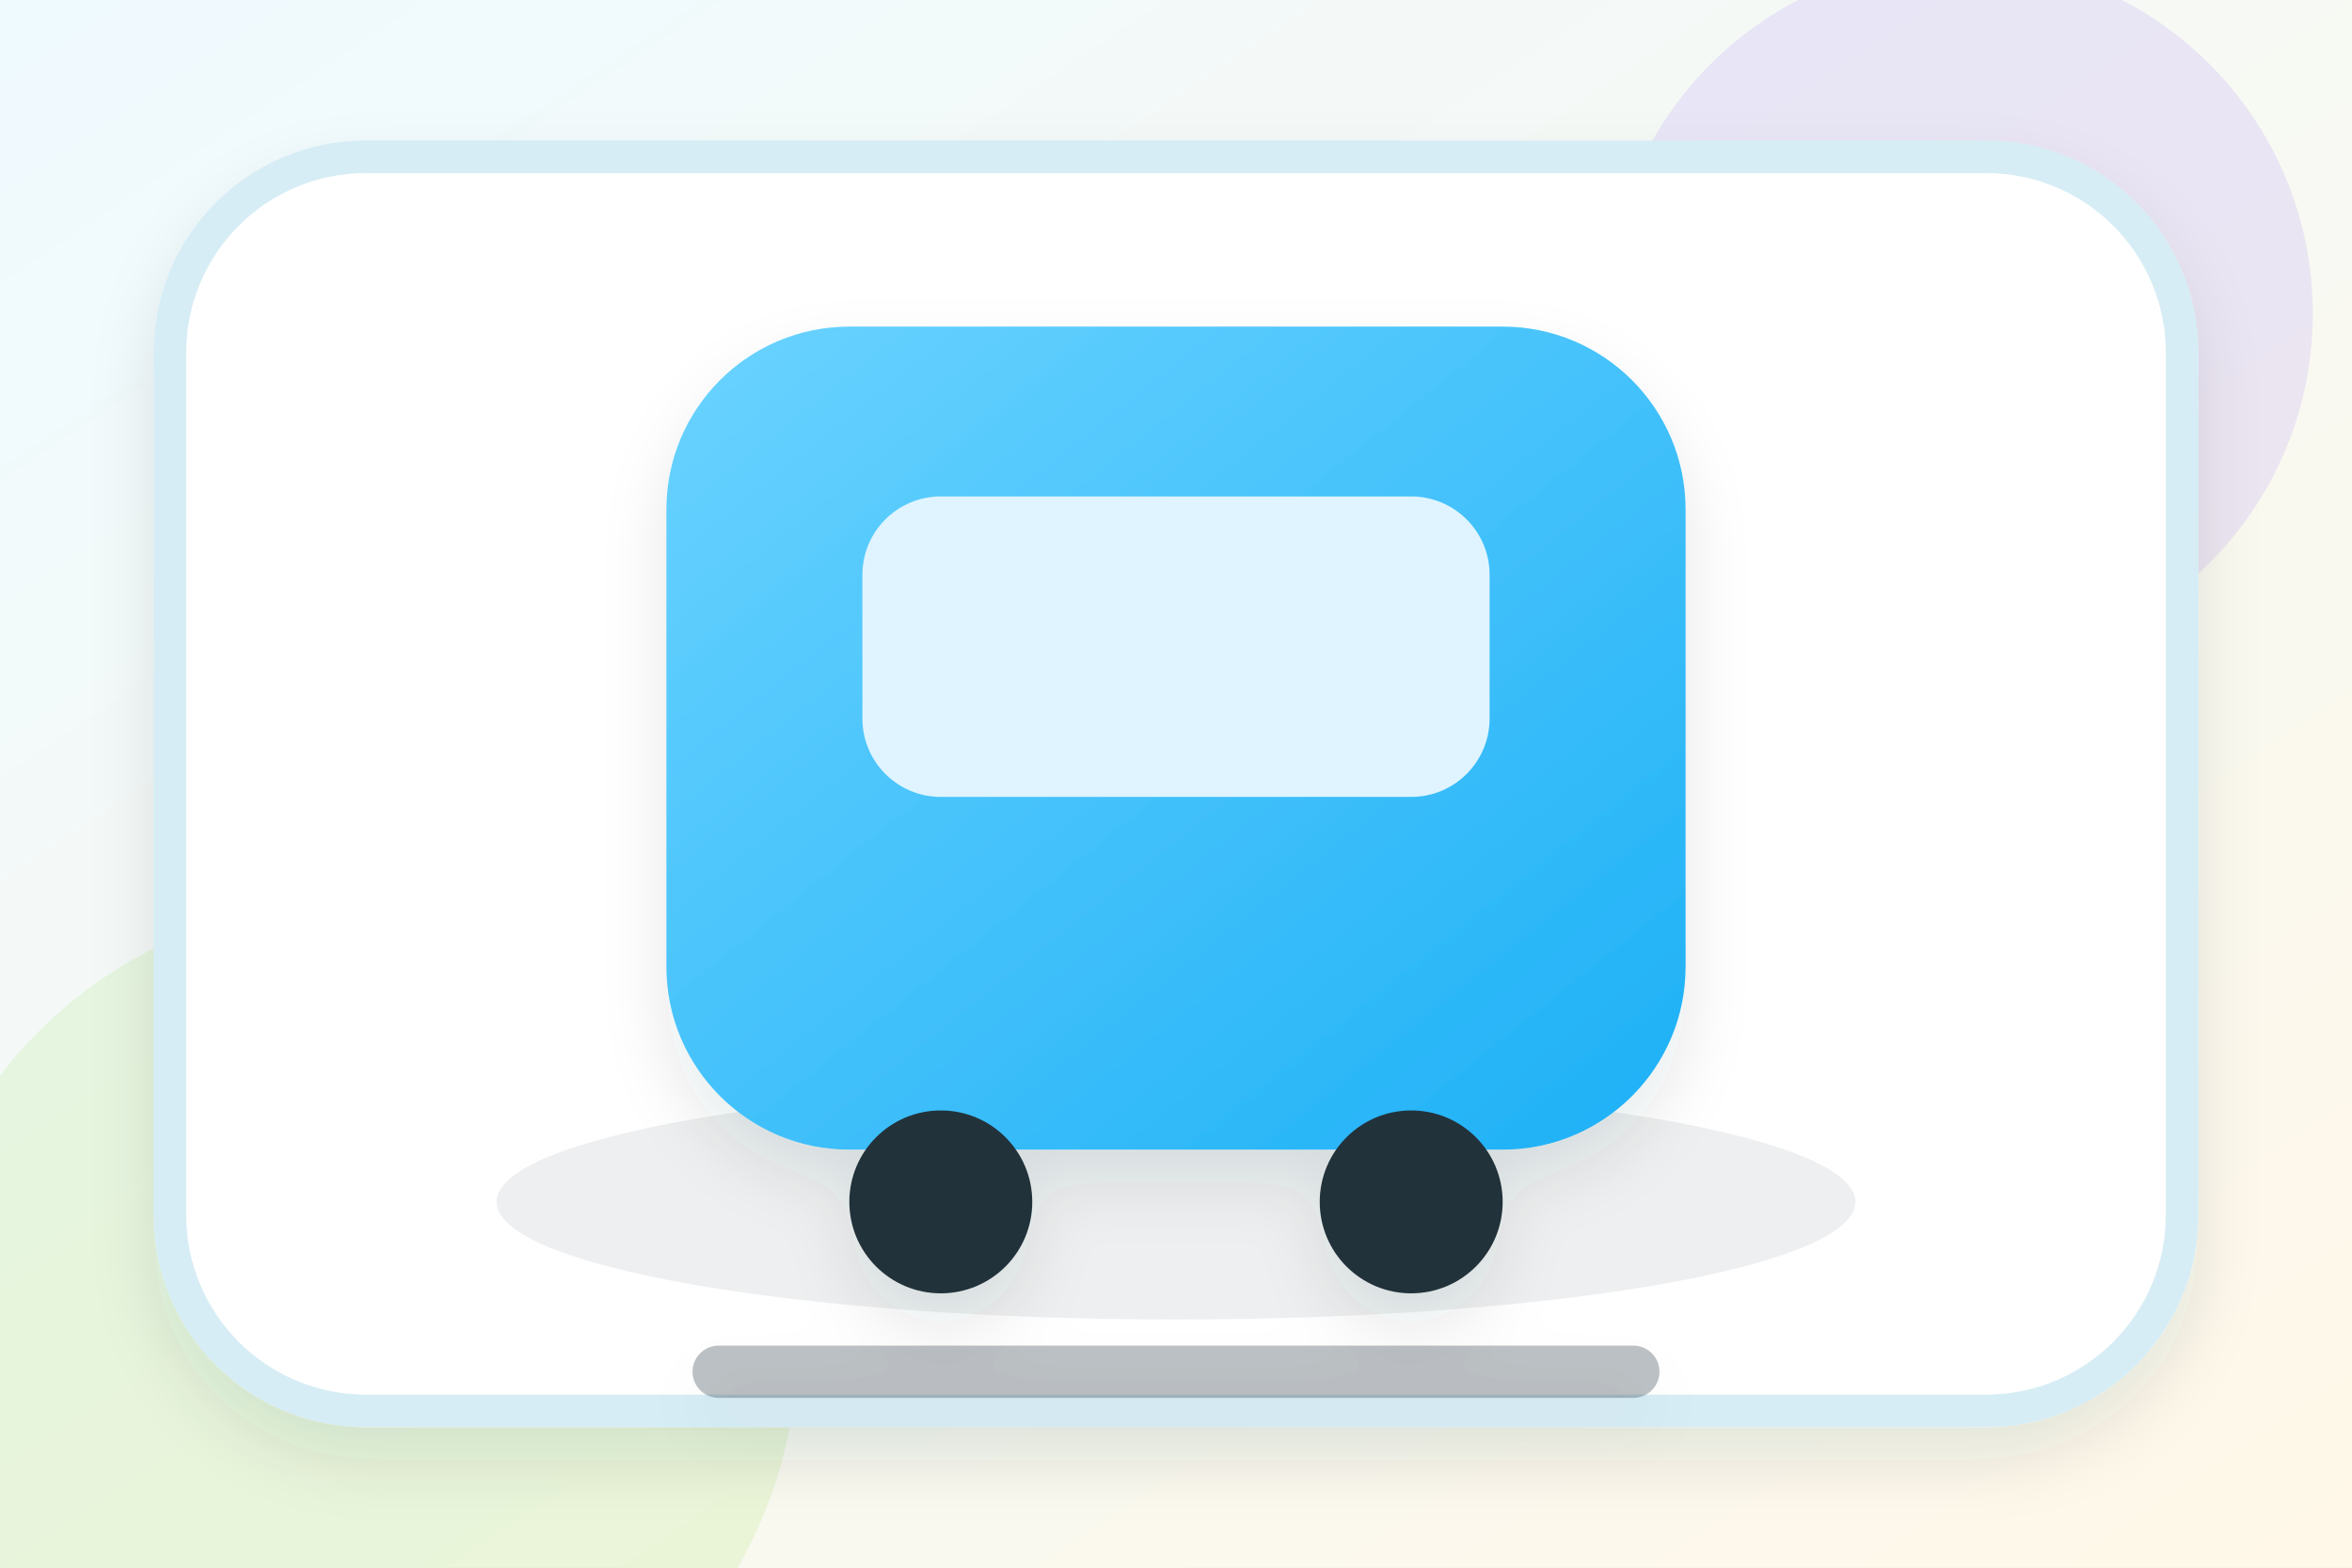
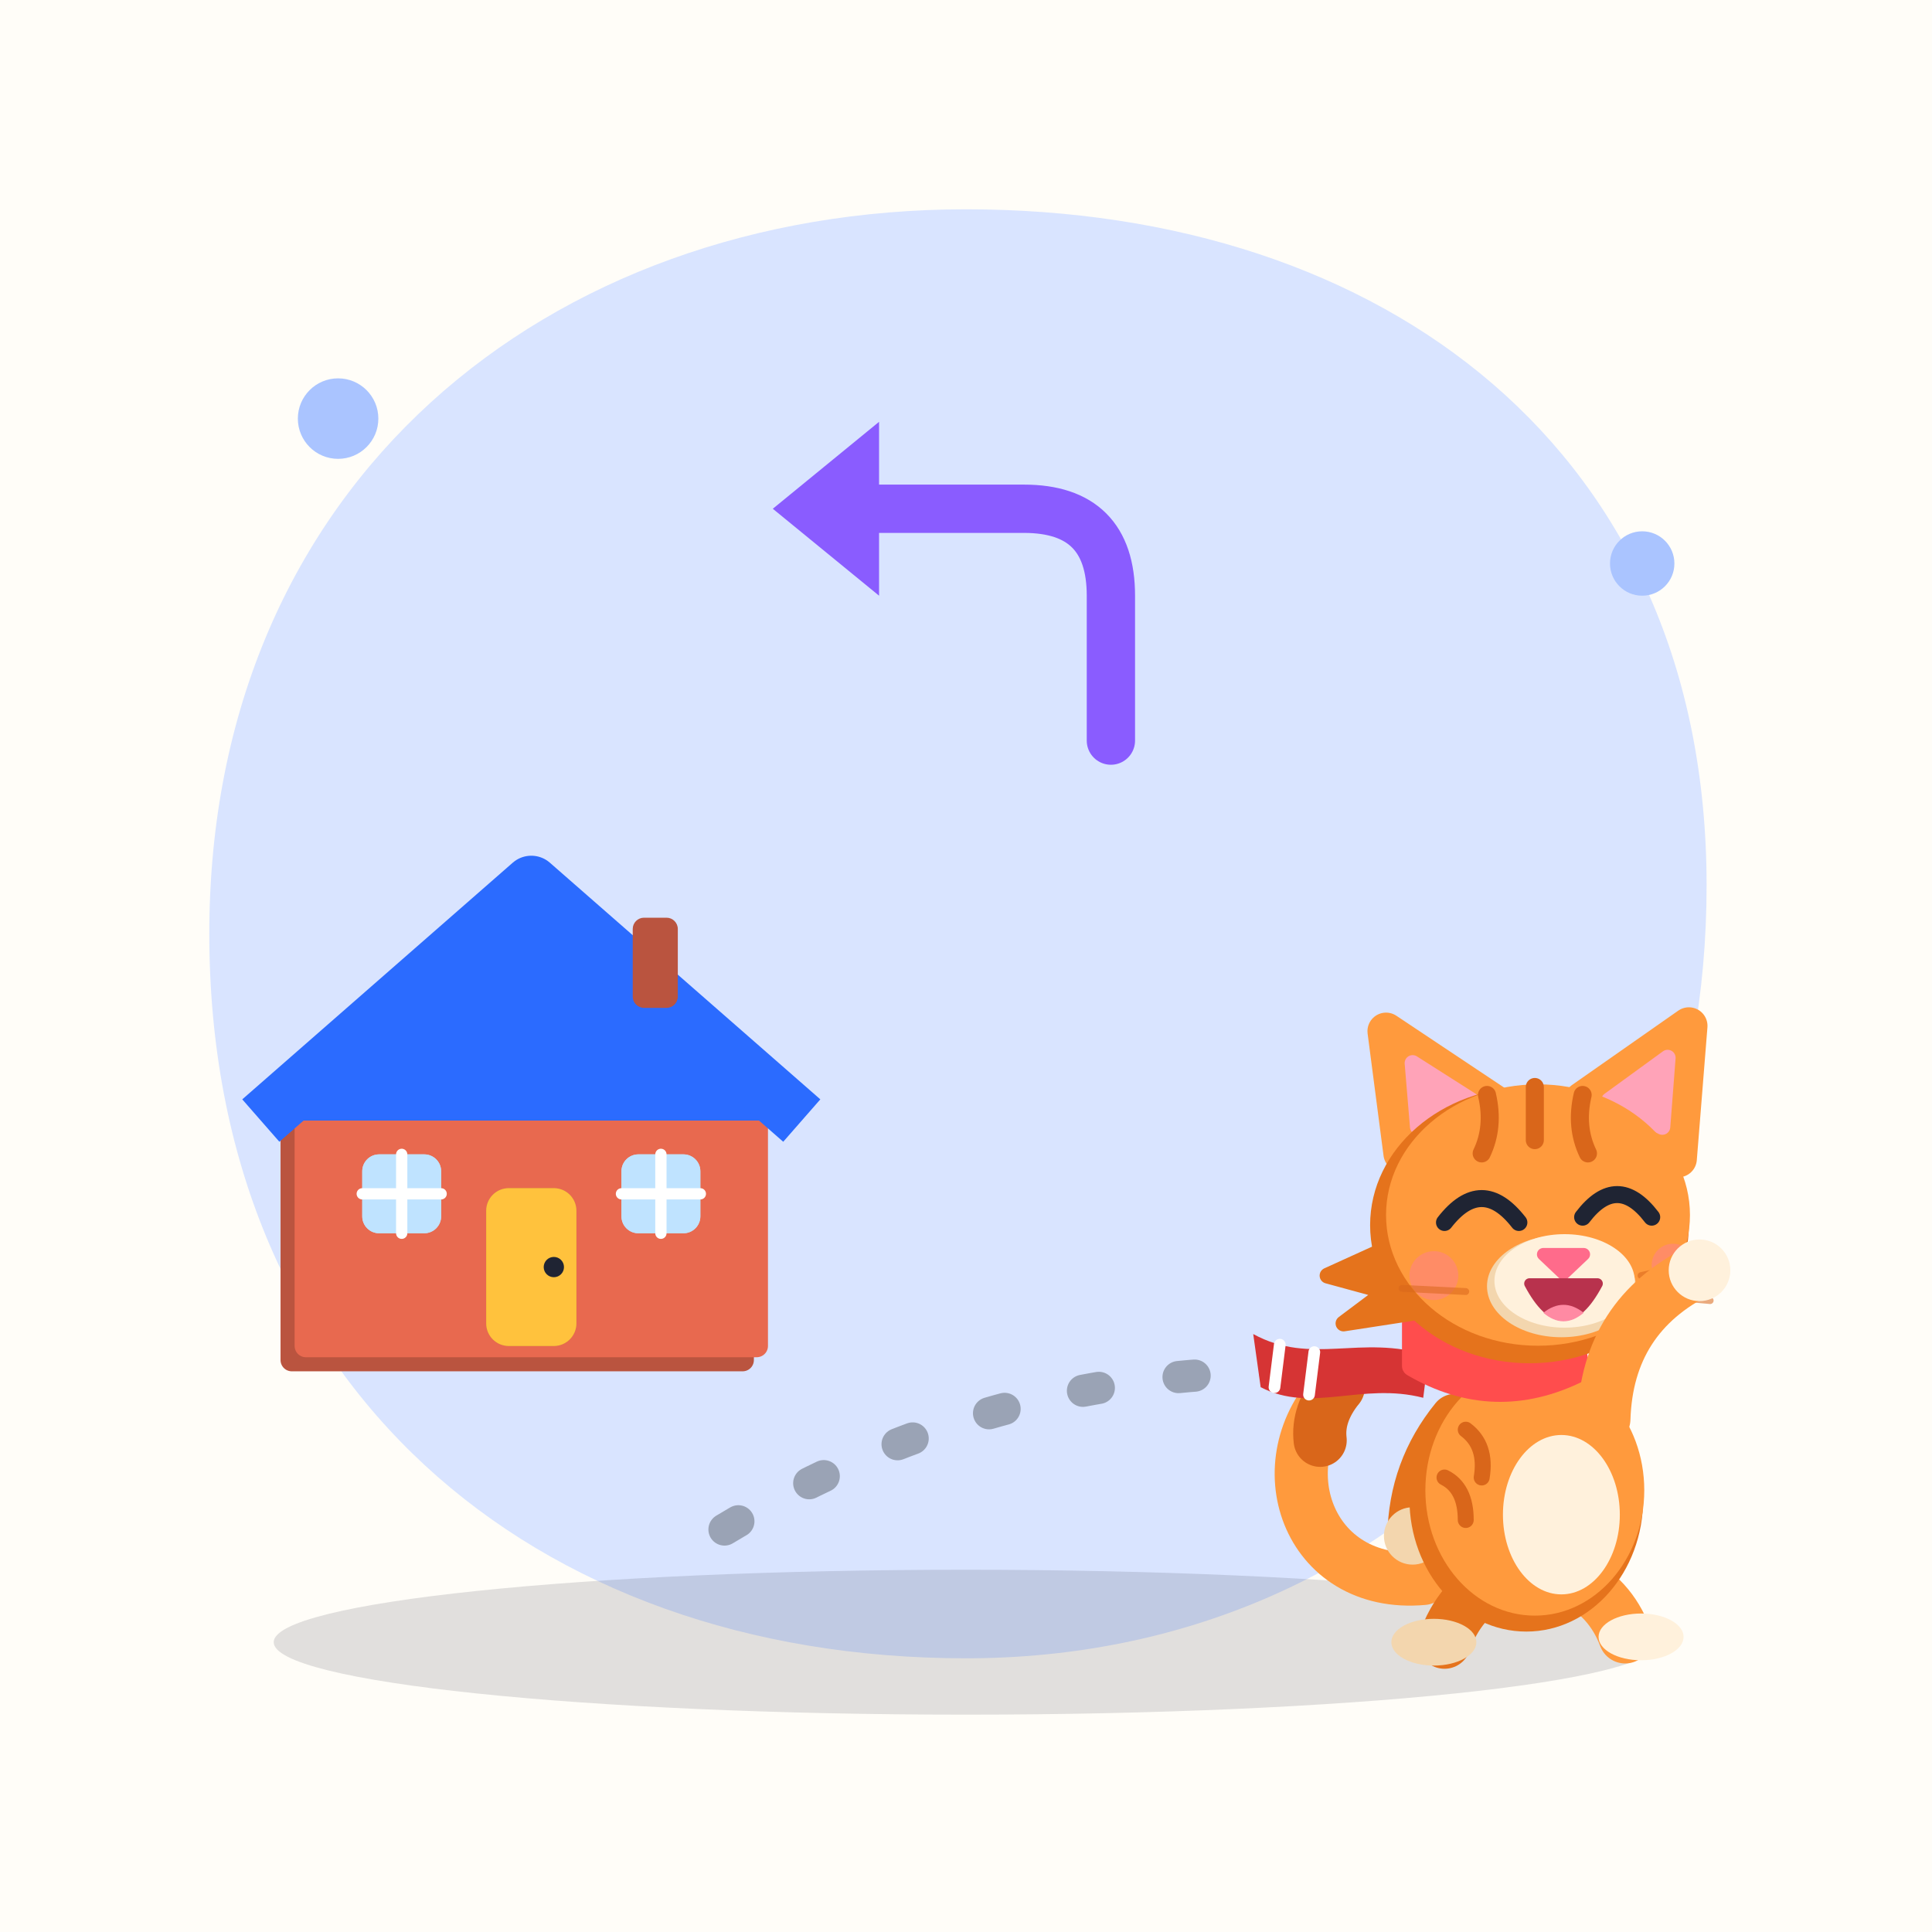
- <svg xmlns="http://www.w3.org/2000/svg" viewBox="0 0 360 240" role="img" aria-labelledby="title desc">
-   <defs>
-     <linearGradient id="w-bg" x1="0" y1="0" x2="1" y2="1">
-       <stop offset="0" stop-color="#effaff" />
-       <stop offset="1" stop-color="#fff8e8" />
-     </linearGradient>
-     <linearGradient id="w-blue" x1="0" y1="0" x2="1" y2="1">
-       <stop offset="0" stop-color="#6bd3ff" />
-       <stop offset="1" stop-color="#1cb0f6" />
-     </linearGradient>
-     <linearGradient id="w-green" x1="0" y1="0" x2="1" y2="1">
-       <stop offset="0" stop-color="#a7ea4e" />
-       <stop offset="1" stop-color="#58cc02" />
-     </linearGradient>
-     <linearGradient id="w-gold" x1="0" y1="0" x2="1" y2="1">
-       <stop offset="0" stop-color="#ffe37a" />
-       <stop offset="1" stop-color="#ffc800" />
-     </linearGradient>
-     <filter id="w-shadow" x="-20%" y="-20%" width="140%" height="150%">
-       <feDropShadow dx="0" dy="10" stdDeviation="10" flood-color="#24313a" flood-opacity="0.16" />
-     </filter>
-     <filter id="w-soft" x="-20%" y="-20%" width="140%" height="140%">
-       <feDropShadow dx="0" dy="5" stdDeviation="5" flood-color="#24313a" flood-opacity="0.10" />
-     </filter>
-   </defs>
-   <rect width="360" height="240" fill="url(#w-bg)" />
-   <circle cx="300" cy="48" r="54" fill="#8b5cf6" opacity="0.13" />
-   <circle cx="54" cy="206" r="68" fill="#58cc02" opacity="0.10" />
-   <rect x="26" y="24" width="308" height="192" rx="30" fill="#fff" stroke="#d7edf5" stroke-width="5" filter="url(#w-soft)" />
-   <ellipse cx="180" cy="184" rx="104" ry="18" fill="#24313a" opacity="0.08" />
-   <g transform="translate(180 122)" filter="url(#w-soft)">
-     <rect x="-78" y="-72" width="156" height="126" rx="28" fill="url(#w-blue)" />
-     <rect x="-48" y="-46" width="96" height="46" rx="12" fill="#dff4ff" />
-     <circle cx="-36" cy="62" r="14" fill="#24313a" />
-     <circle cx="36" cy="62" r="14" fill="#24313a" />
-     <path d="M-70 88h140" stroke="#24313a" stroke-width="8" stroke-linecap="round" opacity=".3" />
+ <svg xmlns="http://www.w3.org/2000/svg" viewBox="0 0 240 240" width="240" height="240">
+   <rect x="0" y="0" width="240" height="240" rx="0" fill="#fffdf8" />
+   <path d="M120 26c52 0 92 30 92 84s-38 96-92 96-94-34-94-90 42-90 94-90Z" fill="#d9e4ff" />
+   <circle cx="42" cy="52" r="5" fill="#aac4ff" />
+   <circle cx="204" cy="70" r="4" fill="#aac4ff" />
+   <circle cx="196" cy="192" r="6" fill="#bfd3ff" />
+   <ellipse cx="120" cy="204" rx="86" ry="9" fill="#1f243322" />
+   <g transform="translate(66 142) scale(0.7 0.7)">
+     <g transform="translate(-2.5 2.5)">
+       <path d="M-40-6L0-40 40-6V36h-80Z" fill="#ba543f" stroke="#ba543f" stroke-width="4" stroke-linejoin="round" />
+     </g>
+     <path d="M-40-6L0-40 40-6V36h-80Z" fill="#e8694f" stroke="#e8694f" stroke-width="4" stroke-linejoin="round" />
+     <path d="M-48-4L0-46 48-4" fill="#2b6bff" stroke="#2b6bff" stroke-width="10" stroke-linejoin="round" />
+     <rect x="-8" y="8" width="16" height="28" rx="4" fill="#cc9b31" />
+     <rect x="-8" y="8" width="16" height="28" rx="4" fill="#ffc23d" />
+     <circle cx="4" cy="22" r="1.8" fill="#1f2433" />
+     <rect x="-30" y="2" width="14" height="14" rx="3" fill="#bfe3ff" />
+     <rect x="-30" y="2" width="14" height="14" rx="3" fill="#bfe3ff" />
+     <rect x="16" y="2" width="14" height="14" rx="3" fill="#bfe3ff" />
+     <rect x="16" y="2" width="14" height="14" rx="3" fill="#bfe3ff" />
+     <path d="M-23 2v14M-30 9h14M23 2v14M16 9h14" fill="none" stroke="#fff" stroke-width="2" stroke-linecap="round" stroke-linejoin="round" />
+     <rect x="18" y="-40" width="8" height="16" rx="2" fill="#ba543f" />
+   </g>
+   <path d="M90 190q50-30 110-14" fill="none" stroke="#9aa3b5" stroke-width="4" stroke-linecap="round" stroke-linejoin="round" stroke-dasharray="2 10" />
+   <g transform="translate(190 204) scale(0.66 0.66)">
+     <g transform="translate(-140 -124)">
+       <path d="M120 112C98 114 90 90 104 76" fill="none" stroke="#ff9a3d" stroke-width="10" stroke-linecap="round" stroke-linejoin="round" />
+       <path d="M104 76q-4 5-3.4 10" fill="none" stroke="#d9661a" stroke-width="10" stroke-linecap="round" stroke-linejoin="round" />
+       <path d="M126 82Q118.2 91.6 118 104" fill="none" stroke="#e5731c" stroke-width="9.5" stroke-linecap="round" stroke-linejoin="round" />
+       <circle cx="118" cy="104" r="5.4" fill="#f3d6ae" />
+       <path d="M134 112Q126.7 116.1 124 124" fill="none" stroke="#e5731c" stroke-width="10" stroke-linecap="round" stroke-linejoin="round" />
+       <ellipse cx="122" cy="124" rx="8" ry="4.4" fill="#f3d6ae" />
+       <path d="M148 112Q155.2 115.5 158 123" fill="none" stroke="#ff9a3d" stroke-width="10" stroke-linecap="round" stroke-linejoin="round" />
+       <ellipse cx="161" cy="123" rx="8" ry="4.4" fill="#fff1dc" />
+       <g transform="">
+         <ellipse cx="139.4" cy="97" rx="22" ry="25" fill="#e5731c" />
+         <ellipse cx="141" cy="95.4" rx="20.6" ry="23.6" fill="#ff9a3d" />
+         <ellipse cx="146" cy="100" rx="11" ry="15" fill="#fff1dc" />
+         <path d="M128 84q4 3 3 9M124 93q4 2 4 8" fill="none" stroke="#d9661a" stroke-width="3" stroke-linecap="round" stroke-linejoin="round" />
+       </g>
+       <g class="cat-scarf" transform="translate(0 0)">
+         <path class="cat-scarf-tail" d="M121 70C108 66 99 72 88 66l1.4 10c9.6 5 19-1 30.6 2Z" fill="#d63434" style="transform-origin:121px 72px" />
+         <path d="M118 64q15 8 30 1l1.4 8q-16 8-31.4-1Z" fill="#ff4d4d" stroke="#ff4d4d" stroke-width="4" stroke-linejoin="round" />
+         <path d="M93 68l-1 8M99.5 69.4l-1 8" stroke="#fff" stroke-width="2.2" stroke-linecap="round" />
+       </g>
+       <path d="M116 32L113 9L134 23Z" fill="#ff9a3d" stroke="#ff9a3d" stroke-width="7" stroke-linejoin="round" />
+       <path d="M119 27L118 15L129 22Z" fill="#ffa3b8" stroke="#ffa3b8" stroke-width="3" stroke-linejoin="round" />
+       <g class="cat-ear-right" style="transform-origin:156px 26px">
+         <path d="M150 22L170 8L168 33Z" fill="#ff9a3d" stroke="#ff9a3d" stroke-width="7" stroke-linejoin="round" />
+         <path d="M155 22L166 14L165 27Z" fill="#ffa3b8" stroke="#ffa3b8" stroke-width="3" stroke-linejoin="round" />
+       </g>
+       <path d="M113 50L102 55L113 58L105 64L118 62Z" fill="#e5731c" stroke="#e5731c" stroke-width="3" stroke-linejoin="round" />
+       <ellipse cx="140" cy="45.5" rx="30" ry="26" fill="#e5731c" />
+       <ellipse cx="141.6" cy="43.6" rx="28.6" ry="24.6" fill="#ff9a3d" />
+       <path d="M132 21q1.4 6-1 11M141 19.5v10M150 21q-1.4 6 1 11" stroke="#d9661a" stroke-width="3.4" stroke-linecap="round" fill="none" />
+       <ellipse cx="146" cy="57" rx="14" ry="9.6" fill="#f3d6ae" />
+       <ellipse cx="146.6" cy="56" rx="13.2" ry="8.8" fill="#fff1dc" />
+       <circle cx="122" cy="55" r="4.6" fill="#ff7a9a" opacity=".45" />
+       <circle cx="167" cy="53" r="4" fill="#ff7a9a" opacity=".45" />
+       <path d="M124 45q7-9 14 0M150 44q6.5-8.5 13 0" fill="none" stroke="#1f2433" stroke-width="3.2" stroke-linecap="round" />
+       <path d="M142.6 51h7.6l-3.8 3.6Z" fill="#ff6b8b" stroke="#ff6b8b" stroke-width="2.4" stroke-linejoin="round" />
+       <g>
+         <path d="M140 56.5q6.4 12 12.8 0Z" fill="#b8324d" stroke="#b8324d" stroke-width="2" stroke-linejoin="round" />
+         <path d="M142.6 62q3.8-3 7.6 0q-3.8 3.2-7.6 0Z" fill="#ff8aa3" />
+       </g>
+       <path d="M161 55l13-3M161 58.5l13 1.2M128 58l-12-.6" stroke="#d9661a" stroke-width="1.3" stroke-linecap="round" opacity=".55" />
+       <path d="M154 82Q154.6 62.6 172 54" fill="none" stroke="#ff9a3d" stroke-width="10" stroke-linecap="round" stroke-linejoin="round" />
+       <circle cx="172" cy="54" r="5.8" fill="#fff1dc" />
+     </g>
+   </g>
+   <g transform="translate(120 74) scale(0.6 0.6)">
+     <path d="M30 30V0q0-18-18-18h-34" fill="none" stroke="#8a5cff" stroke-width="10" stroke-linecap="round" />
+     <path d="M-18-36l-22 18 22 18Z" fill="#8a5cff" />
  </g>
</svg>
